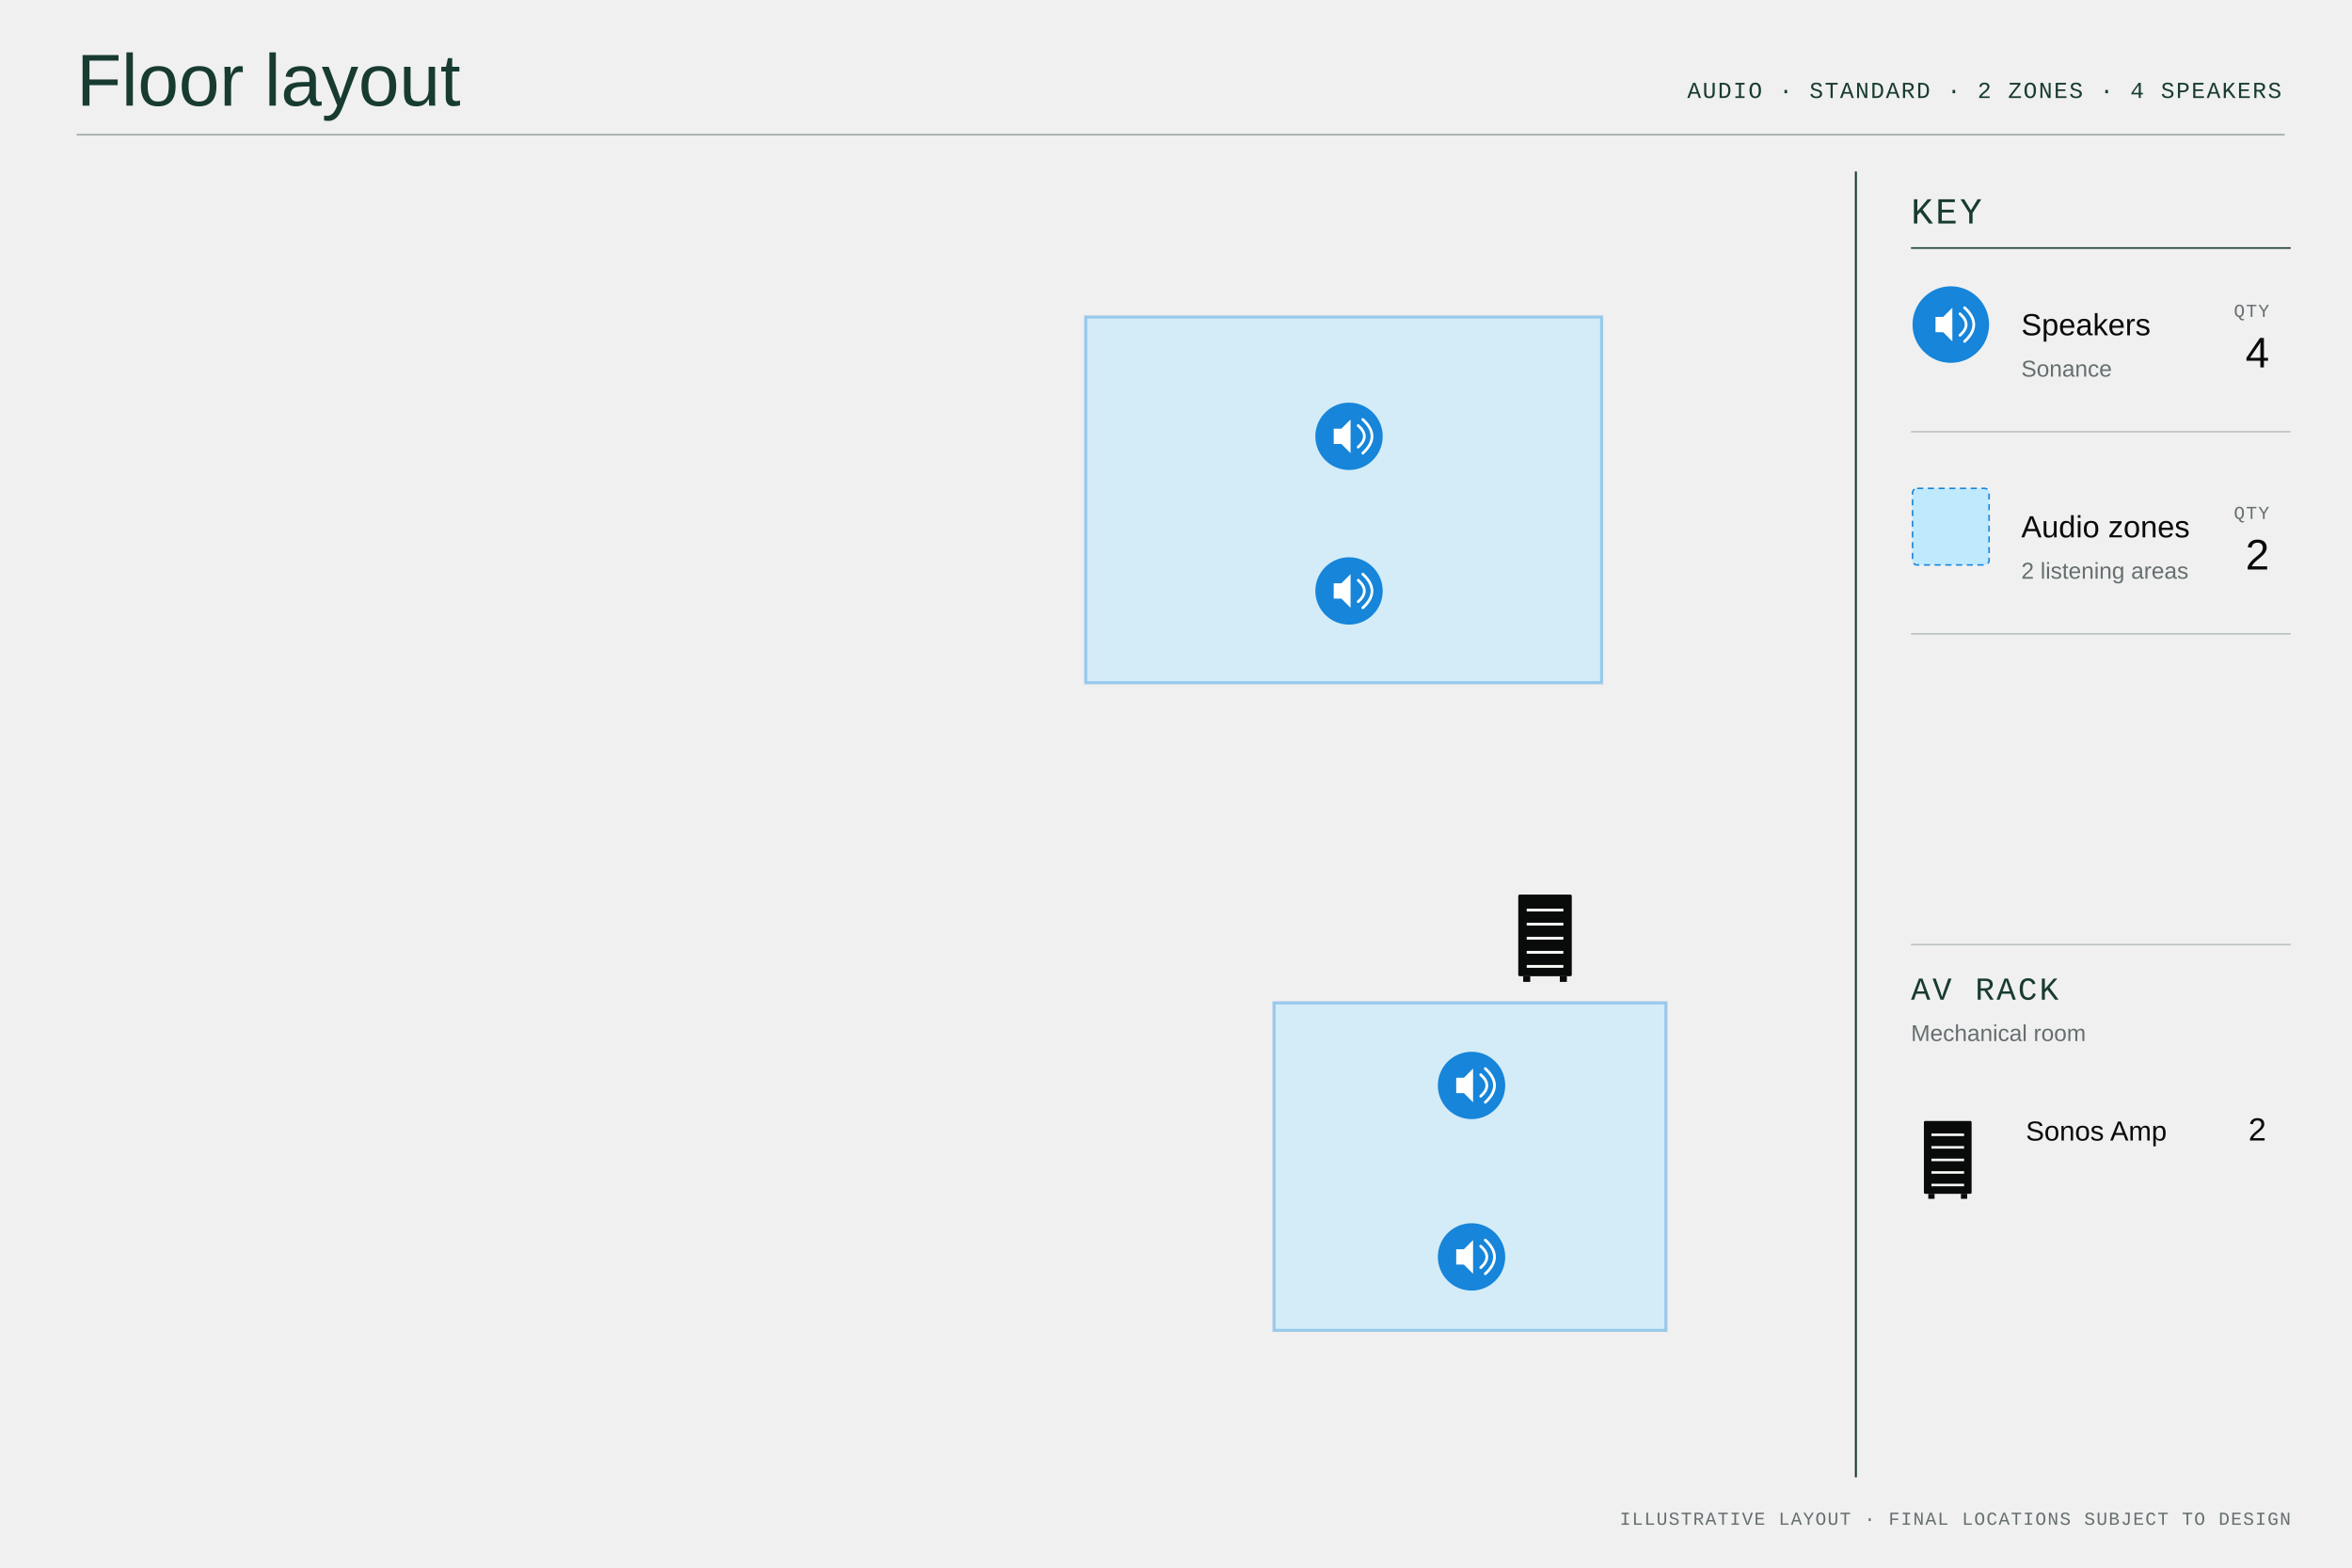
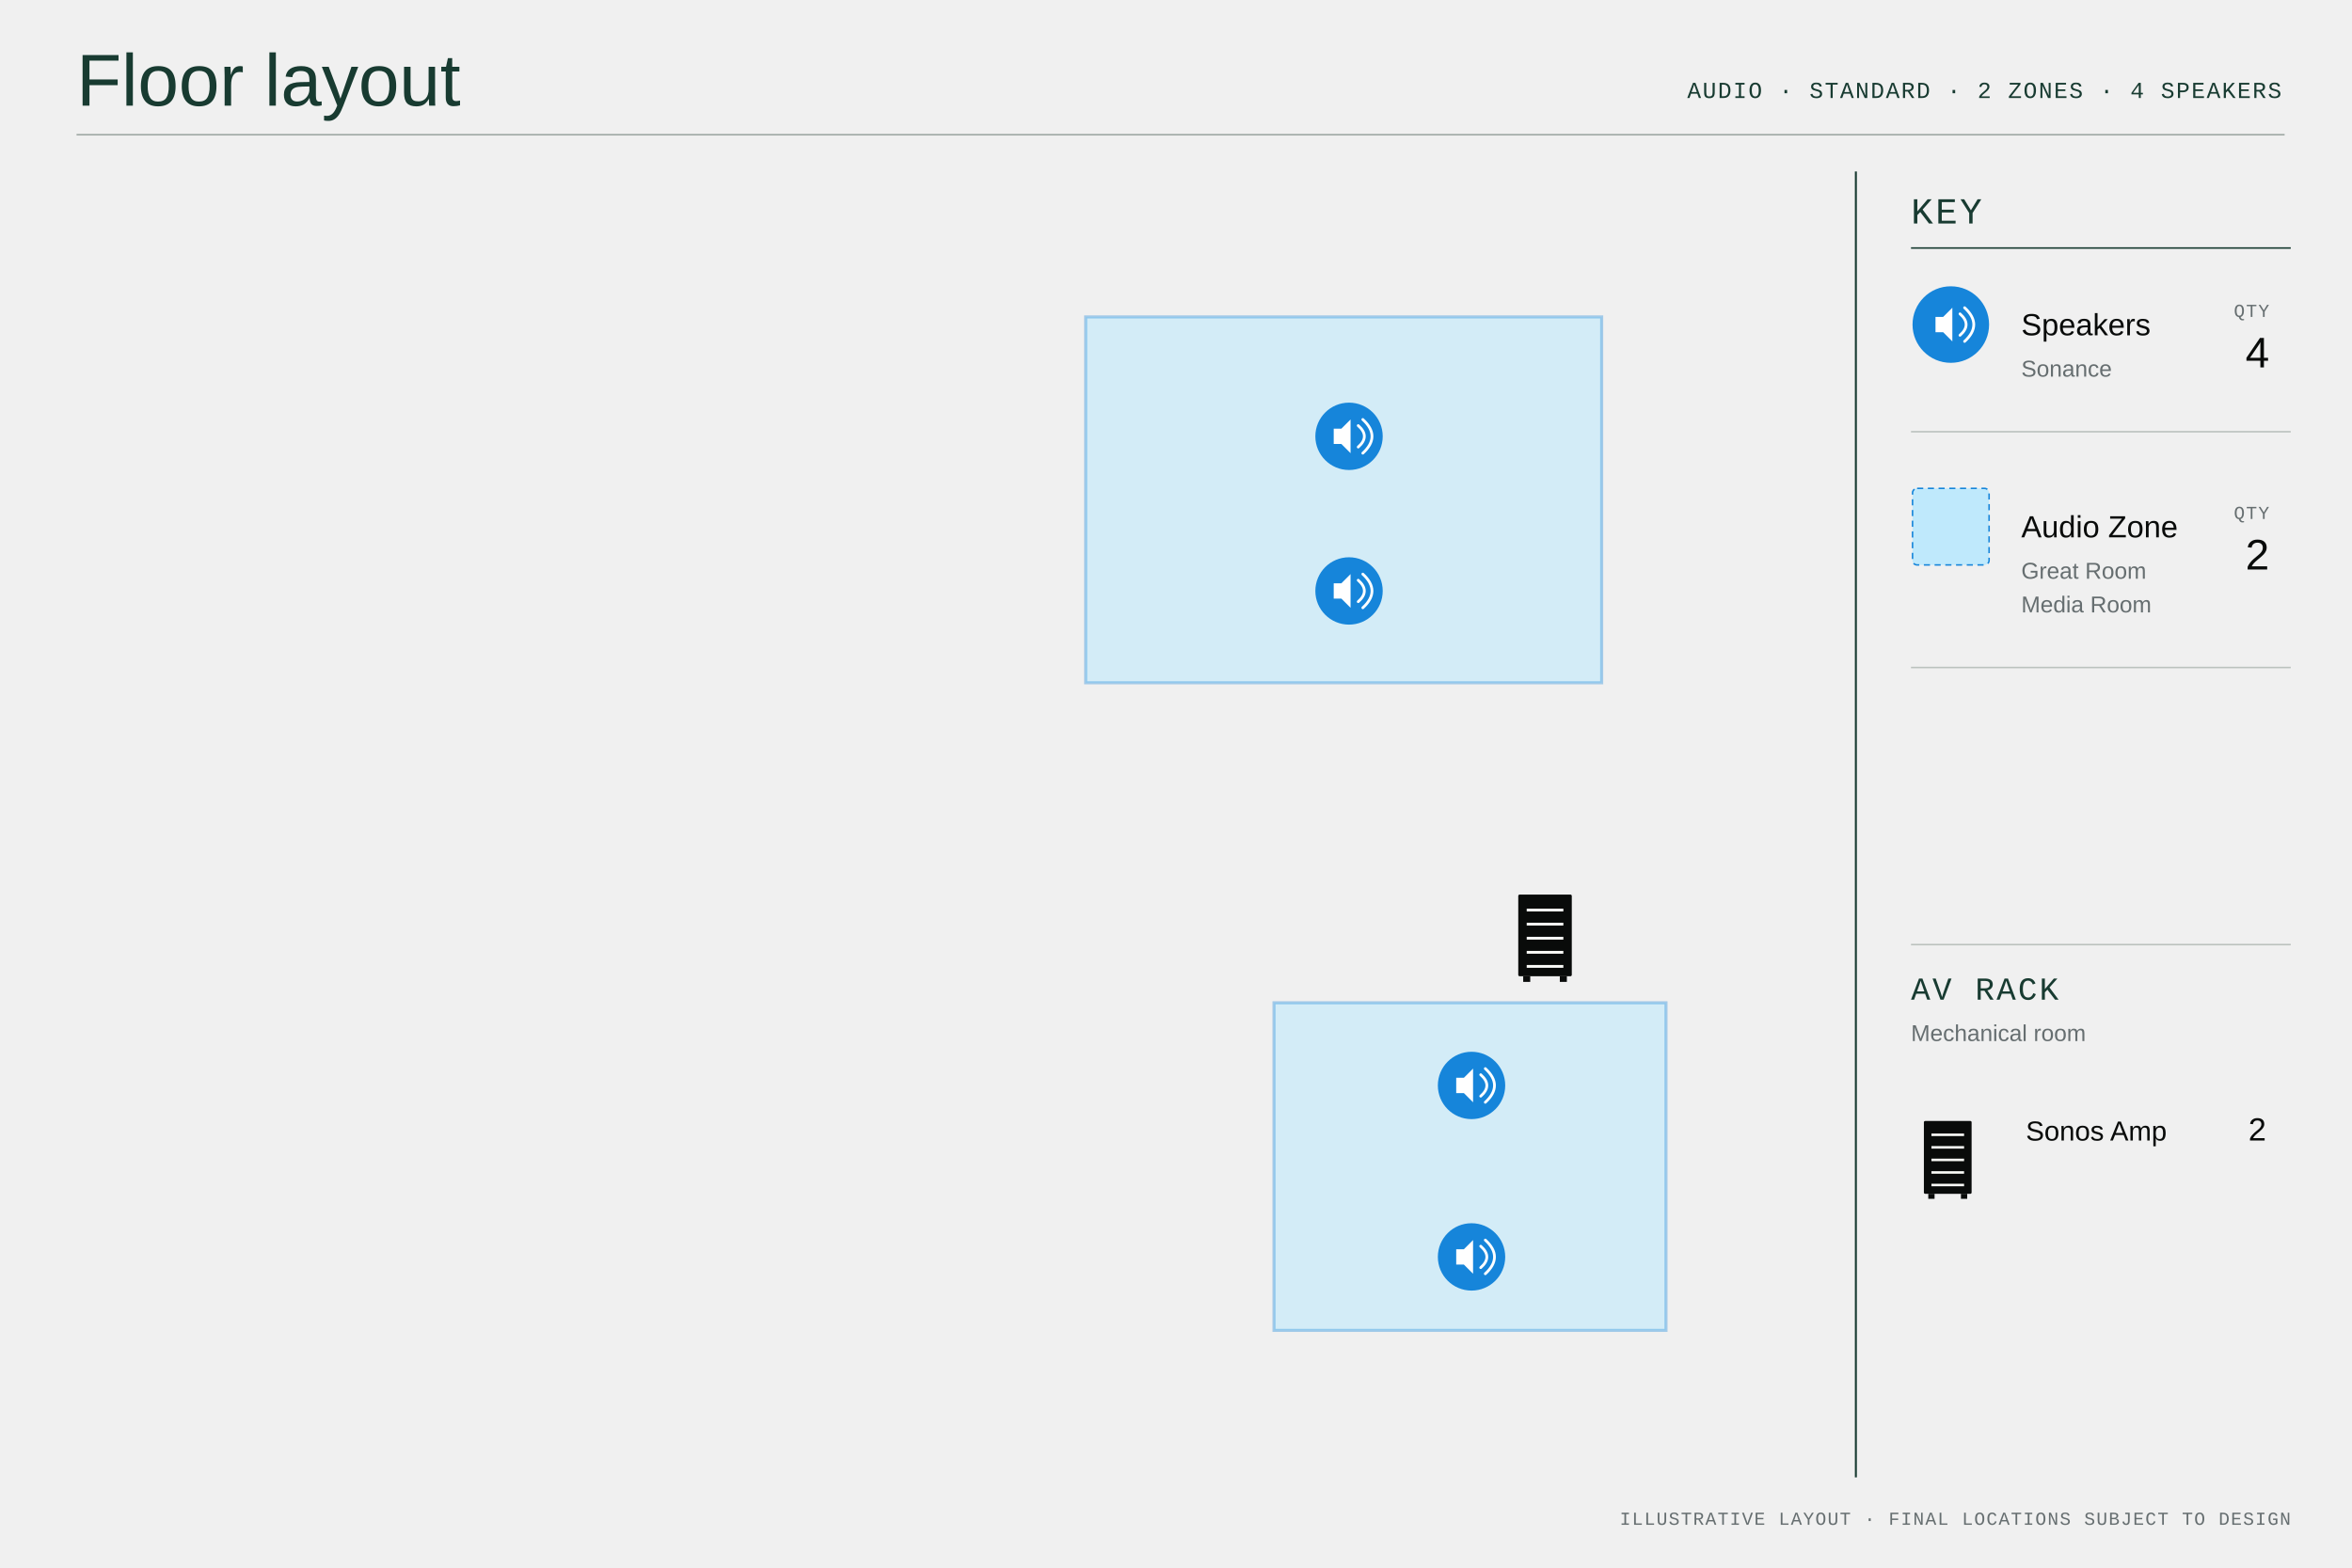
<svg xmlns="http://www.w3.org/2000/svg" viewBox="0 0 1536 1024" width="1536" height="1024" role="img" aria-label="Audio Standard floor layout and equipment key">
  <text x="50" y="69" fill="#183B31" font-family="Arial,Helvetica,sans-serif" font-size="48">Floor layout</text>
  <text x="1490" y="64" fill="#183B31" font-family="IBM Plex Mono,Courier New,monospace" font-size="15" letter-spacing=".065em" text-anchor="end">AUDIO · STANDARD · 2 ZONES · 4 SPEAKERS</text>
  <line x1="50" y1="88" x2="1492" y2="88" stroke="#9DA7A3" stroke-width="1" />
  <rect x="709" y="207" width="337" height="239" fill="#BFE9FC" fill-opacity=".60" stroke="#1685DA" stroke-opacity=".35" stroke-width="2" />
-   <rect x="832" y="655" width="256" height="214" fill="#BFE9FC" fill-opacity=".60" stroke="#1685DA" stroke-opacity=".35" stroke-width="2" />
  <g transform="translate(881,285)">
    <circle r="22" fill="#1685DA" />
    <path d="M-10 -5h5l6 -6v22l-6 -6h-5z" fill="white" />
    <path d="M6 -7q8 7 0 14M9 -11q12 11 0 22" fill="none" stroke="white" stroke-width="1.8" stroke-linecap="round" />
  </g>
  <g transform="translate(881,386)">
    <circle r="22" fill="#1685DA" />
    <path d="M-10 -5h5l6 -6v22l-6 -6h-5z" fill="white" />
    <path d="M6 -7q8 7 0 14M9 -11q12 11 0 22" fill="none" stroke="white" stroke-width="1.8" stroke-linecap="round" />
  </g>
+   <rect x="832" y="655" width="256" height="214" fill="#BFE9FC" fill-opacity=".60" stroke="#1685DA" stroke-opacity=".35" stroke-width="2" />
  <g transform="translate(961,709)">
    <circle r="22" fill="#1685DA" />
    <path d="M-10 -5h5l6 -6v22l-6 -6h-5z" fill="white" />
    <path d="M6 -7q8 7 0 14M9 -11q12 11 0 22" fill="none" stroke="white" stroke-width="1.8" stroke-linecap="round" />
  </g>
  <g transform="translate(961,821)">
    <circle r="22" fill="#1685DA" />
    <path d="M-10 -5h5l6 -6v22l-6 -6h-5z" fill="white" />
    <path d="M6 -7q8 7 0 14M9 -11q12 11 0 22" fill="none" stroke="white" stroke-width="1.8" stroke-linecap="round" />
  </g>
  <g transform="translate(1009,611) scale(0.92)">
    <rect x="-19" y="-29" width="38" height="58" rx="1" fill="#090B0A" />
    <path d="M-13 -18h26M-13 -8h26M-13 2h26M-13 12h26M-13 22h26" stroke="#FAFBF7" stroke-width="2" />
    <path d="M-13 29v4m26 -4v4" stroke="#090B0A" stroke-width="5" />
  </g>
  <line x1="1212" y1="112" x2="1212" y2="965" stroke="#183B31" stroke-width="1.3" />
  <text x="1248" y="146" fill="#183B31" font-family="IBM Plex Mono,Courier New,monospace" font-size="24" letter-spacing=".065em">KEY</text>
  <line x1="1248" y1="162" x2="1496" y2="162" stroke="#183B31" stroke-width="1" />
  <g>
    <g transform="translate(1274,212)">
      <circle r="25" fill="#1685DA" />
      <path d="M-10 -5h5l6 -6v22l-6 -6h-5z" fill="white" />
      <path d="M6 -7q8 7 0 14M9 -11q12 11 0 22" fill="none" stroke="white" stroke-width="1.8" stroke-linecap="round" />
    </g>
    <text x="1320" y="219" fill="#090B0A" font-family="Arial,Helvetica,sans-serif" font-size="20">Speakers</text>
    <text x="1320" y="246" fill="#666E70" font-family="Arial,Helvetica,sans-serif" font-size="15">Sonance</text>
    <text x="1482" y="207" fill="#666E70" font-family="IBM Plex Mono,Courier New,monospace" font-size="12" letter-spacing=".065em" text-anchor="end">QTY</text>
    <text x="1482" y="240" fill="#090B0A" font-family="Arial,Helvetica,sans-serif" font-size="28" text-anchor="end">4</text>
    <line x1="1248" y1="282" x2="1496" y2="282" stroke="#BBC2BE" stroke-width="1" />
  </g>
  <g>
    <rect x="1249" y="319" width="50" height="50" rx="3" fill="#BFE9FC" stroke="#1685DA" stroke-dasharray="4 3" />
-     <text x="1320" y="351" fill="#090B0A" font-family="Arial,Helvetica,sans-serif" font-size="20">Audio zones</text>
-     <text x="1320" y="378" fill="#666E70" font-family="Arial,Helvetica,sans-serif" font-size="15">2 listening areas</text>
+     <text x="1320" y="351" fill="#090B0A" font-family="Arial,Helvetica,sans-serif" font-size="20">Audio Zone</text>
+     <text x="1320" y="378" fill="#666E70" font-family="Arial,Helvetica,sans-serif" font-size="15">Great Room<tspan x="1320" dy="22">Media Room</tspan>
+     </text>
    <text x="1482" y="339" fill="#666E70" font-family="IBM Plex Mono,Courier New,monospace" font-size="12" letter-spacing=".065em" text-anchor="end">QTY</text>
    <text x="1482" y="372" fill="#090B0A" font-family="Arial,Helvetica,sans-serif" font-size="28" text-anchor="end">2</text>
-     <line x1="1248" y1="414" x2="1496" y2="414" stroke="#BBC2BE" stroke-width="1" />
+     <line x1="1248" y1="436" x2="1496" y2="436" stroke="#BBC2BE" stroke-width="1" />
  </g>
  <line x1="1248" y1="617" x2="1496" y2="617" stroke="#BBC2BE" stroke-width="1" />
  <text x="1248" y="653" fill="#183B31" font-family="IBM Plex Mono,Courier New,monospace" font-size="21" letter-spacing=".065em">AV RACK</text>
  <text x="1248" y="680" fill="#666E70" font-family="Arial,Helvetica,sans-serif" font-size="15">Mechanical room</text>
  <g transform="translate(1272,756) scale(0.82)">
    <rect x="-19" y="-29" width="38" height="58" rx="1" fill="#090B0A" />
    <path d="M-13 -18h26M-13 -8h26M-13 2h26M-13 12h26M-13 22h26" stroke="#FAFBF7" stroke-width="2" />
    <path d="M-13 29v4m26 -4v4" stroke="#090B0A" stroke-width="5" />
  </g>
  <text x="1323" y="745" fill="#090B0A" font-family="Arial,Helvetica,sans-serif" font-size="18">Sonos Amp</text>
  <text x="1480" y="745" fill="#090B0A" font-family="Arial,Helvetica,sans-serif" font-size="21" text-anchor="end">2</text>
  <text x="1496" y="996" fill="#666E70" font-family="IBM Plex Mono,Courier New,monospace" font-size="12" letter-spacing=".065em" text-anchor="end">ILLUSTRATIVE LAYOUT · FINAL LOCATIONS SUBJECT TO DESIGN</text>
</svg>
